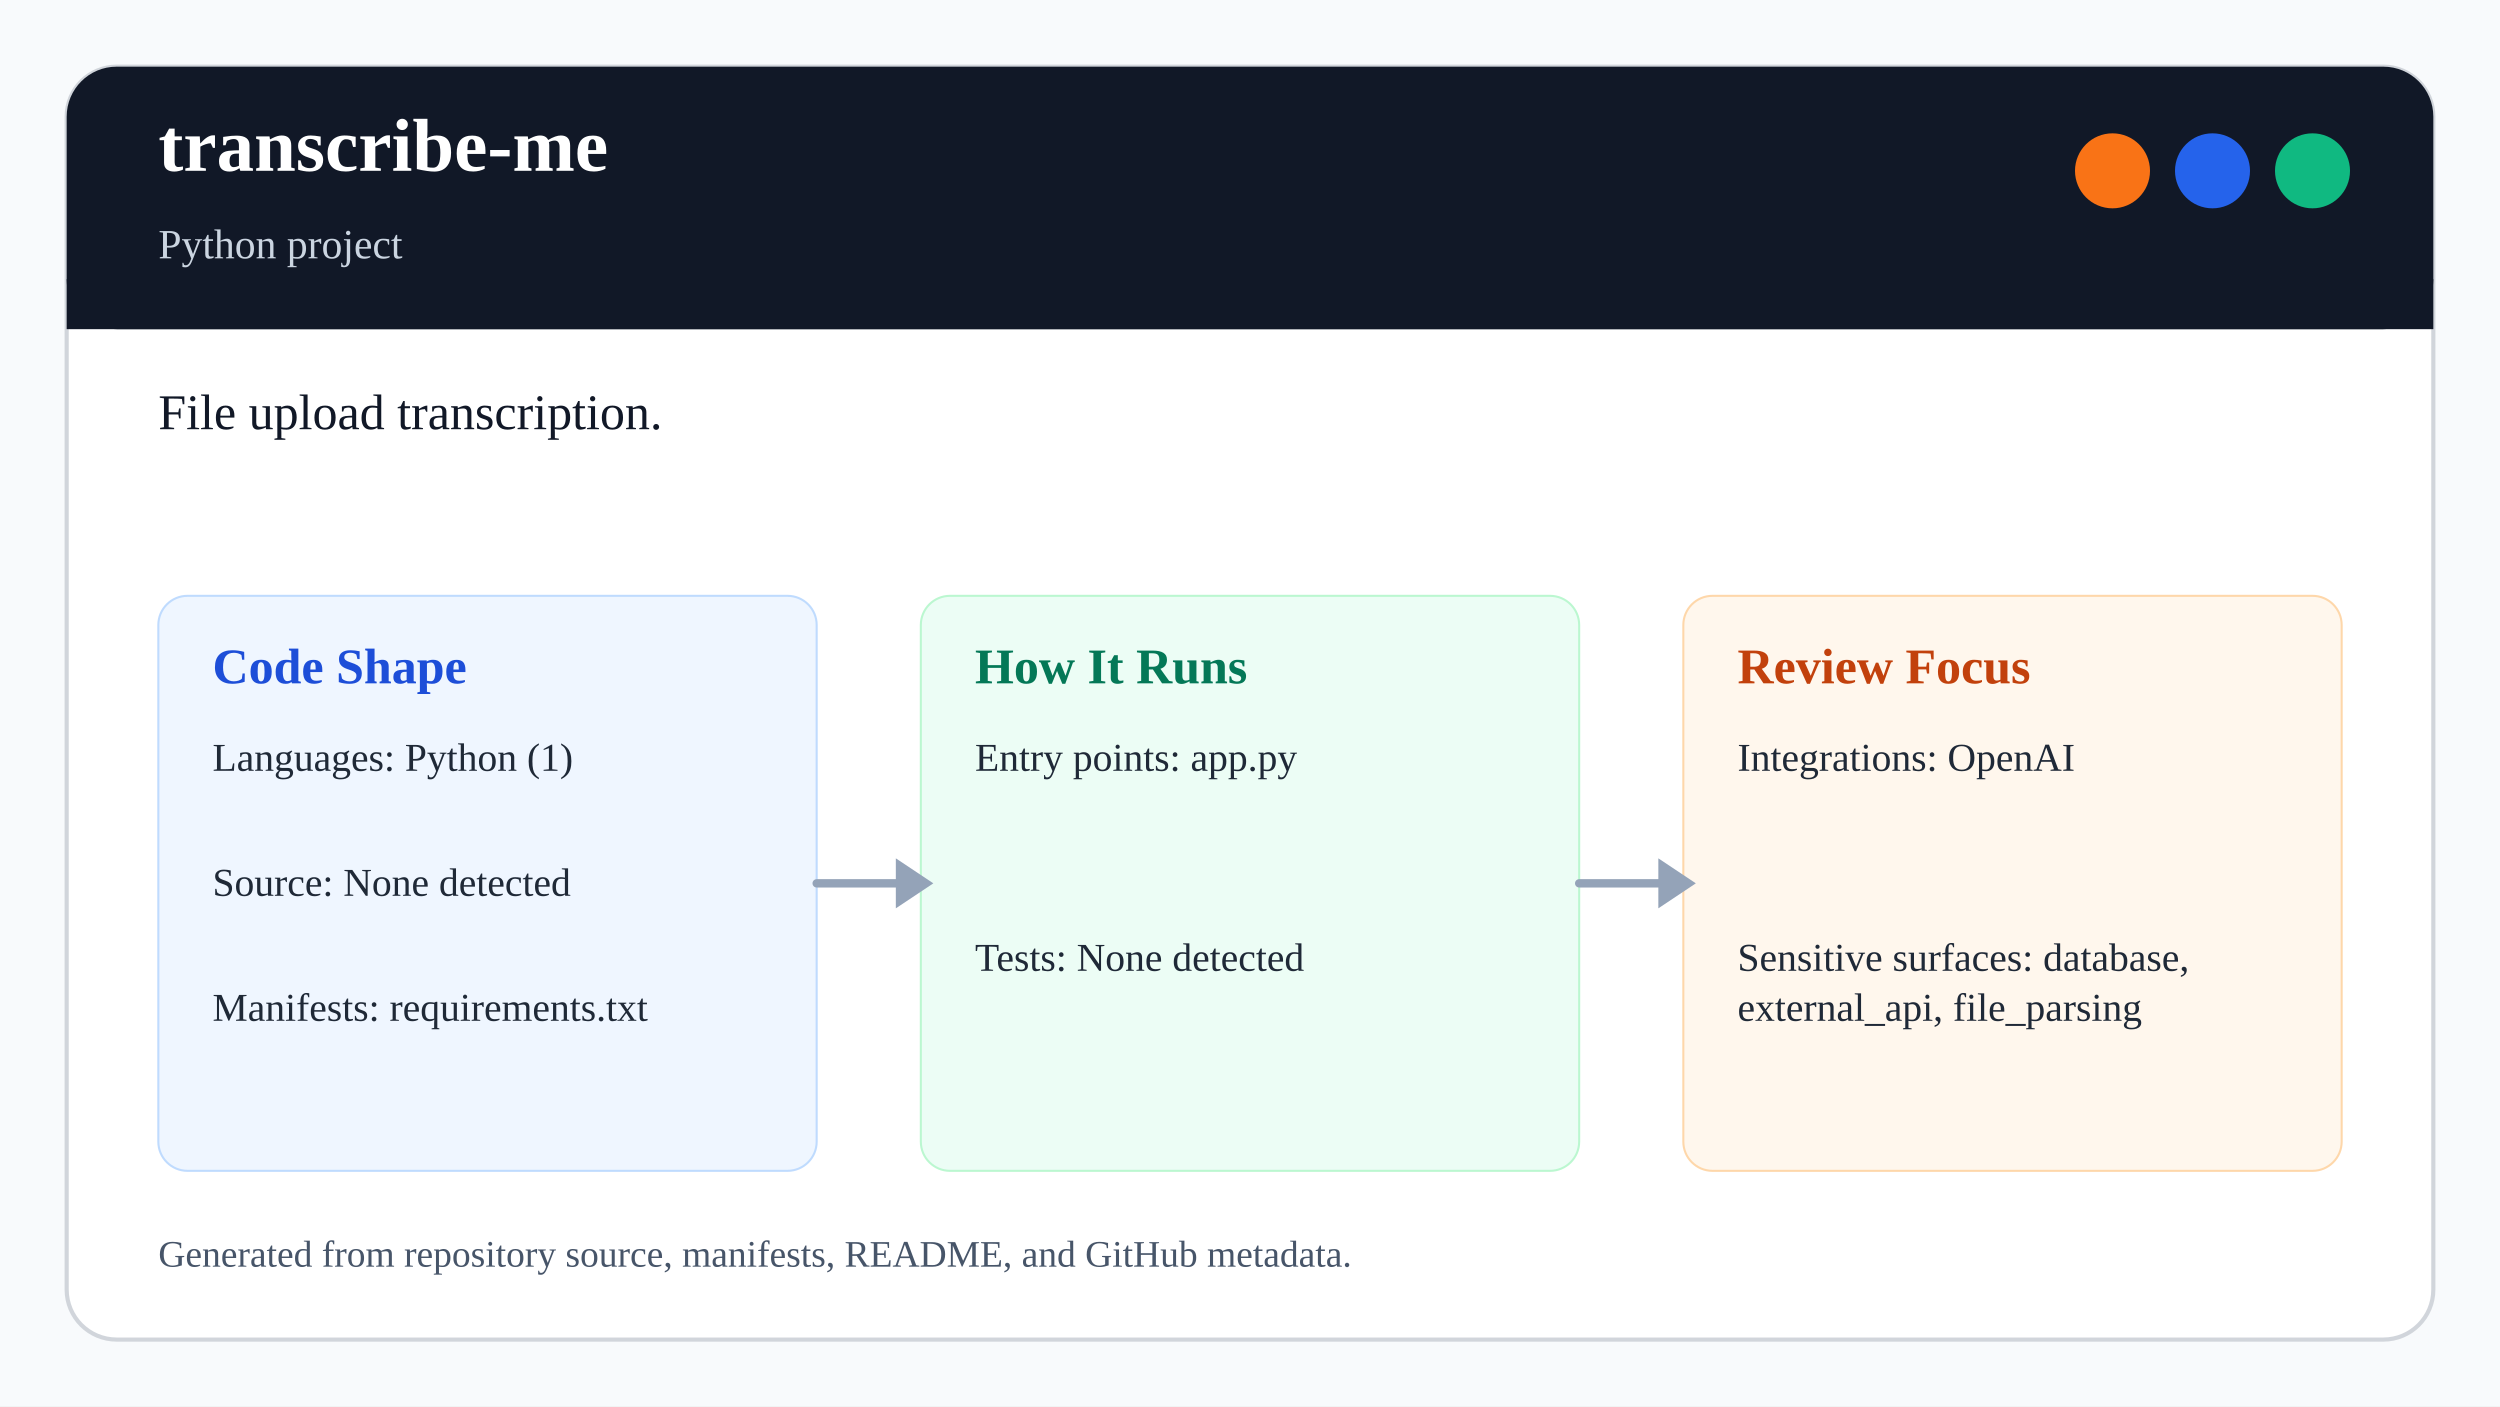
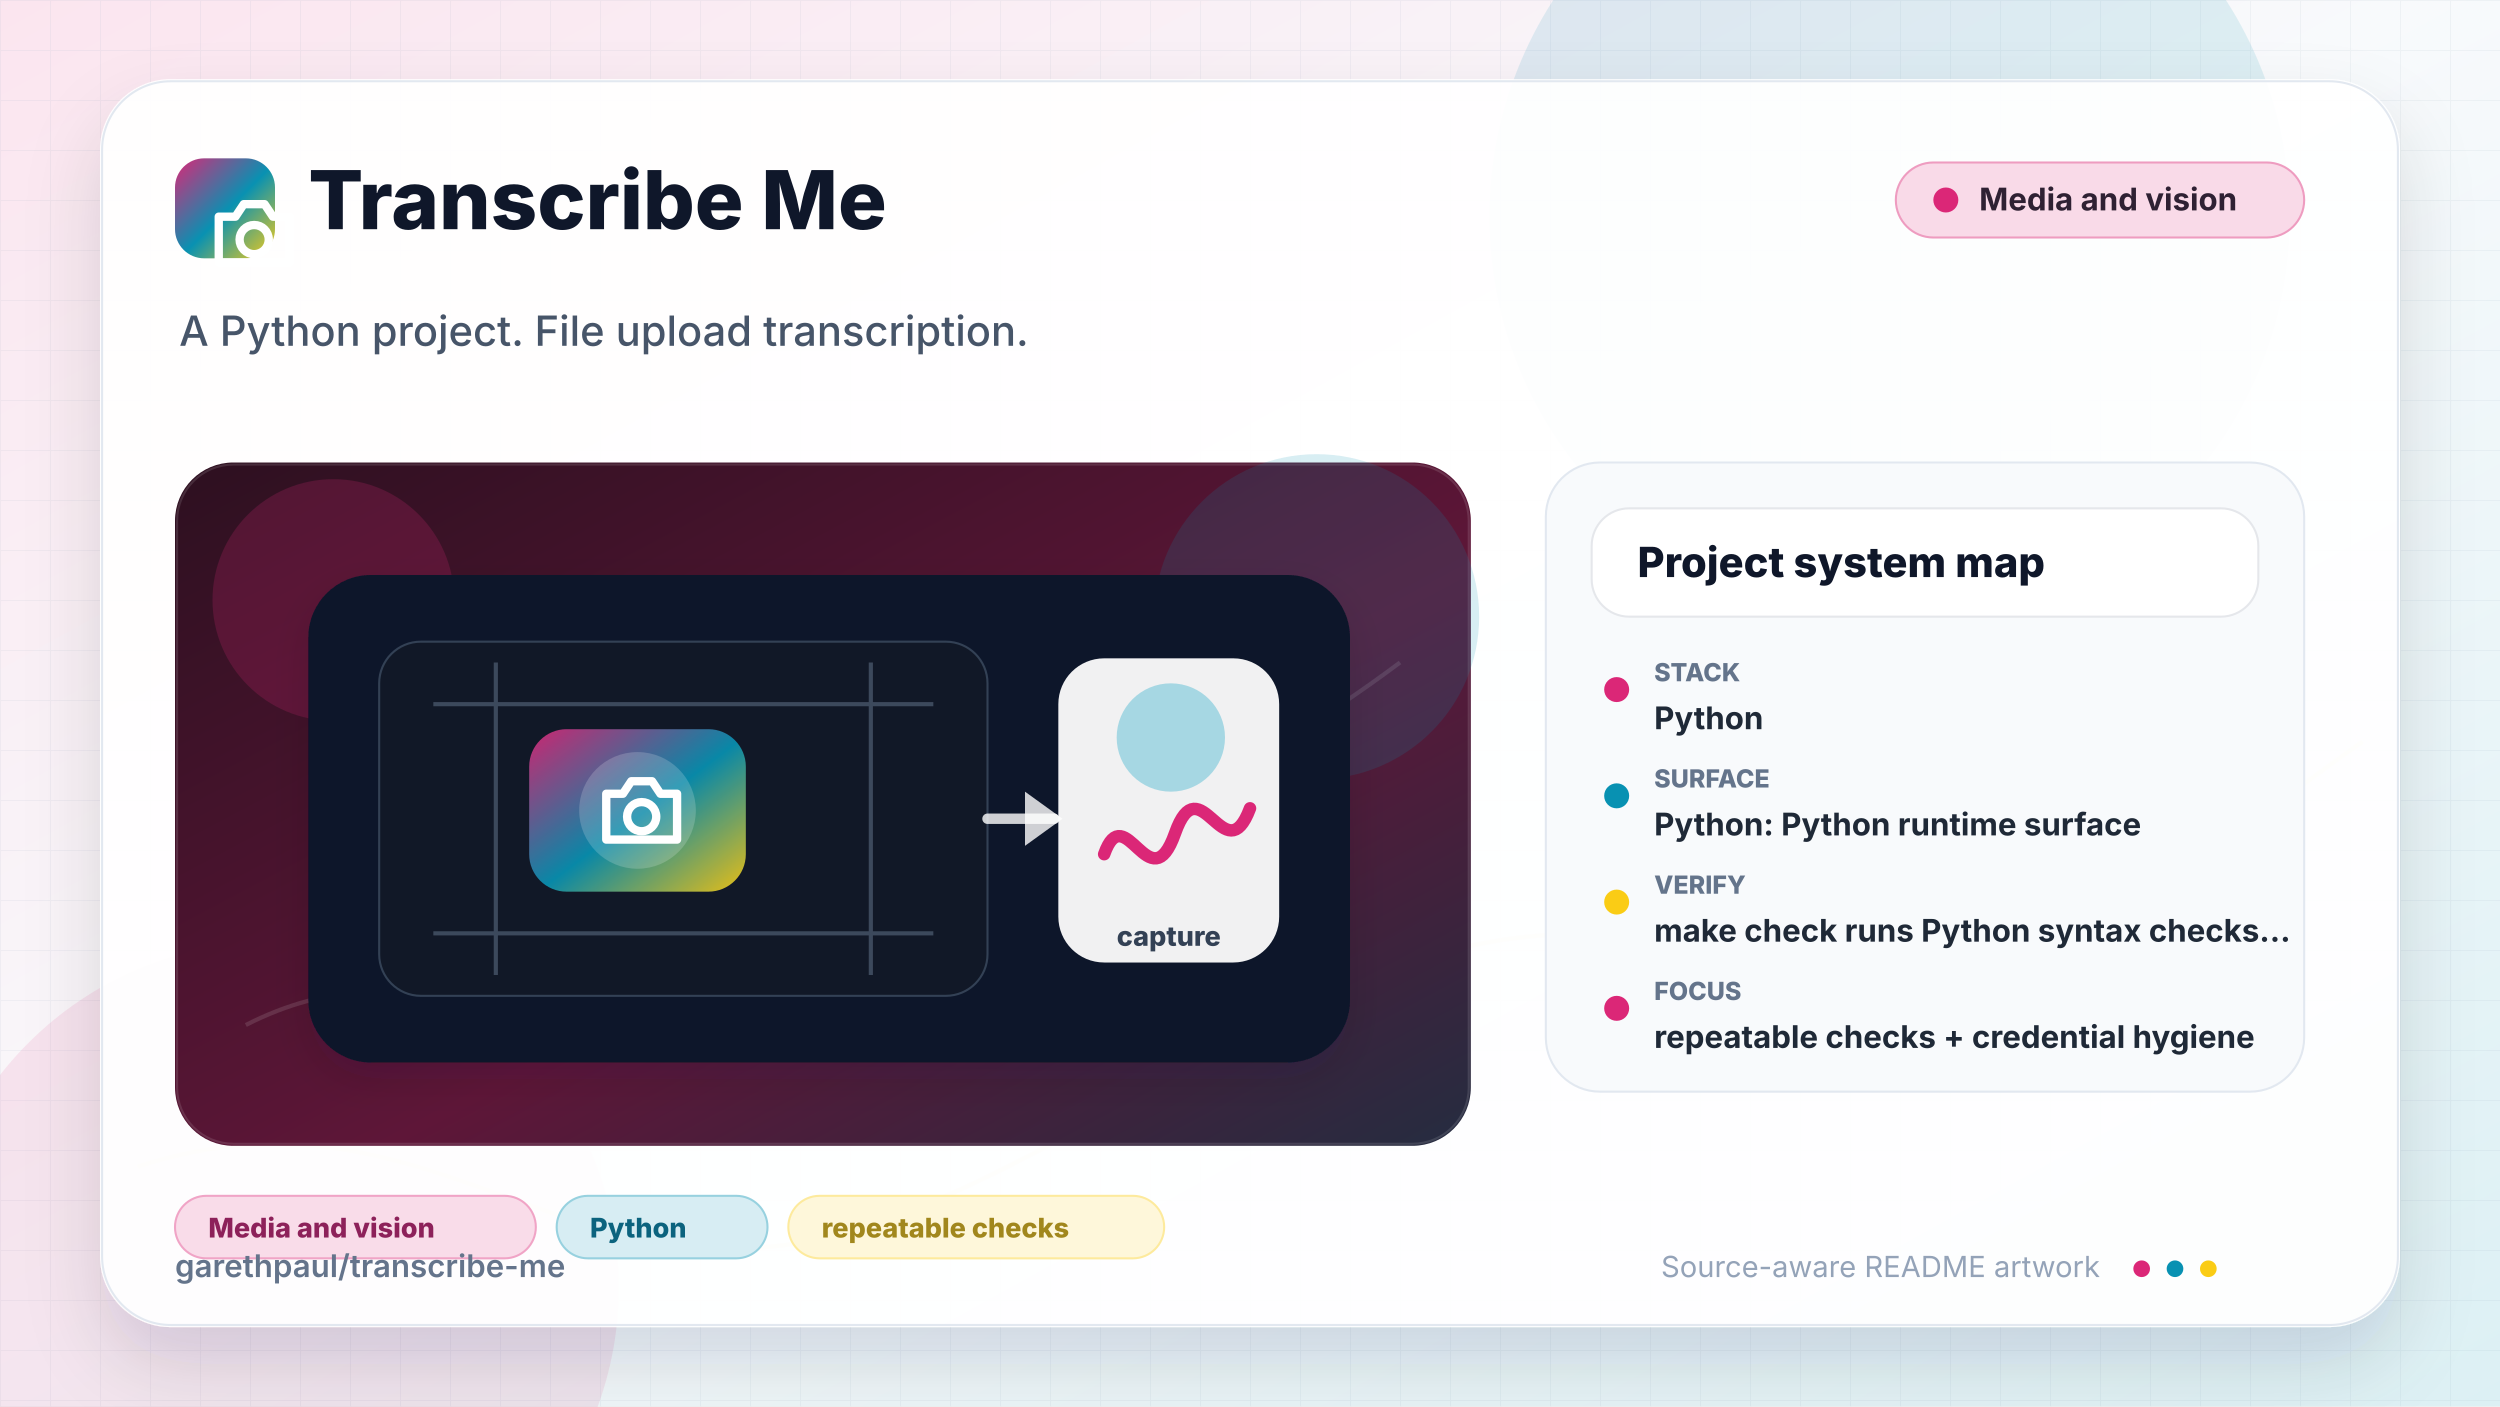
- <svg xmlns="http://www.w3.org/2000/svg" width="1200" height="675" viewBox="0 0 1200 675" role="img" aria-labelledby="title desc">
-   <rect width="1200" height="675" fill="#f8fafc" />
-   <rect x="32" y="32" width="1136" height="611" rx="24" fill="#ffffff" stroke="#d1d5db" stroke-width="2" />
-   <rect x="32" y="32" width="1136" height="126" rx="24" fill="#111827" />
-   <path d="M32 134h1136v24H32z" fill="#111827" />
-   <circle cx="1062" cy="82" r="18" fill="#2563eb" />
-   <circle cx="1110" cy="82" r="18" fill="#10b981" />
-   <circle cx="1014" cy="82" r="18" fill="#f97316" />
-   <text x="76" y="82" font-size="36" fill="#ffffff" font-weight="700">transcribe-me</text>
-   <text x="76" y="124" font-size="20" fill="#cbd5e1">Python project</text>
-   <text x="76" y="206" font-size="24" fill="#111827">File upload transcription.</text>
-   <rect x="76" y="286" width="316" height="276" rx="14" fill="#eff6ff" stroke="#bfdbfe" />
-   <text x="102" y="328" font-size="24" font-weight="700" fill="#1d4ed8">Code Shape</text>
-   <text x="102" y="370" font-size="19" fill="#1f2937">Languages: Python (1)</text>
-   <text x="102" y="430" font-size="19" fill="#1f2937">Source: None detected</text>
-   <text x="102" y="490" font-size="19" fill="#1f2937">Manifests: requirements.txt</text>
-   <rect x="442" y="286" width="316" height="276" rx="14" fill="#ecfdf5" stroke="#bbf7d0" />
-   <text x="468" y="328" font-size="24" font-weight="700" fill="#047857">How It Runs</text>
-   <text x="468" y="370" font-size="19" fill="#1f2937">Entry points: app.py</text>
-   <text x="468" y="466" font-size="19" fill="#1f2937">Tests: None detected</text>
-   <rect x="808" y="286" width="316" height="276" rx="14" fill="#fff7ed" stroke="#fed7aa" />
-   <text x="834" y="328" font-size="24" font-weight="700" fill="#c2410c">Review Focus</text>
-   <text x="834" y="370" font-size="19" fill="#1f2937">Integrations: OpenAI</text>
-   <text x="834" y="466" font-size="19" fill="#1f2937">Sensitive surfaces: database,</text>
-   <text x="834" y="490" font-size="19" fill="#1f2937">external_api, file_parsing</text>
-   <path d="M392 424h50" stroke="#94a3b8" stroke-width="4" stroke-linecap="round" />
-   <path d="M430 412l18 12-18 12z" fill="#94a3b8" />
-   <path d="M758 424h50" stroke="#94a3b8" stroke-width="4" stroke-linecap="round" />
-   <path d="M796 412l18 12-18 12z" fill="#94a3b8" />
-   <text x="76" y="608" font-size="18" fill="#475569">Generated from repository source, manifests, README, and GitHub metadata.</text>
+ <svg xmlns="http://www.w3.org/2000/svg" width="1200" height="675" viewBox="0 0 1200 675" role="img" aria-labelledby="prvv74d-title prvv74d-desc">
+   <defs>
+     <linearGradient id="prvv74d-bg" x1="0" y1="0" x2="1" y2="1">
+       <stop offset="0%" stop-color="#fbe5ef" />
+       <stop offset="48%" stop-color="#f8fafc" />
+       <stop offset="100%" stop-color="#dcf0f4" />
+     </linearGradient>
+     <linearGradient id="prvv74d-stage" x1="0" y1="0" x2="1" y2="1">
+       <stop offset="0%" stop-color="#2d1020" />
+       <stop offset="58%" stop-color="#5e1638" />
+       <stop offset="100%" stop-color="#252c40" />
+     </linearGradient>
+     <linearGradient id="prvv74d-accent" x1="0" y1="0" x2="1" y2="1">
+       <stop offset="0%" stop-color="#db2777" />
+       <stop offset="52%" stop-color="#0891b2" />
+       <stop offset="100%" stop-color="#facc15" />
+     </linearGradient>
+     <linearGradient id="prvv74d-soft" x1="0" y1="0" x2="1" y2="1">
+       <stop offset="0%" stop-color="#f6cbde" />
+       <stop offset="100%" stop-color="#fef4cc" />
+     </linearGradient>
+     <filter id="prvv74d-shadow" x="-20%" y="-20%" width="140%" height="150%">
+       <feDropShadow dx="0" dy="18" stdDeviation="18" flood-color="#0f172a" flood-opacity="0.14" />
+     </filter>
+     <filter id="prvv74d-miniShadow" x="-20%" y="-20%" width="140%" height="150%">
+       <feDropShadow dx="0" dy="8" stdDeviation="10" flood-color="#0f172a" flood-opacity="0.12" />
+     </filter>
+     <pattern id="prvv74d-grid" width="24" height="24" patternUnits="userSpaceOnUse">
+       <path d="M24 0H0v24" fill="none" stroke="#94a3b8" stroke-opacity="0.16" stroke-width="1" />
+     </pattern>
+     <style>
+       .label { font: 700 13px ui-sans-serif, system-ui, -apple-system, BlinkMacSystemFont, "Segoe UI", sans-serif; letter-spacing: 0; text-transform: uppercase; }
+       .body { font-family: ui-sans-serif, system-ui, -apple-system, BlinkMacSystemFont, "Segoe UI", sans-serif; letter-spacing: 0; }
+     </style>
+   </defs>
+   <rect width="1200" height="675" fill="url(#prvv74d-bg)" />
+   <rect width="1200" height="675" fill="url(#prvv74d-grid)" opacity="0.65" />
+   <circle cx="131" cy="618" r="166" fill="#db2777" opacity="0.10" />
+   <circle cx="907" cy="104" r="192" fill="#0891b2" opacity="0.12" />
+   <path d="M66 560 C214 512 278 642 430 584 C576 528 676 408 838 462 C966 504 1034 426 1134 356" fill="none" stroke="#facc15" stroke-width="2" stroke-opacity="0.18" />
+   <rect x="48" y="38" width="1104" height="599" rx="34" fill="#ffffff" opacity="0.94" filter="url(#prvv74d-shadow)" />
+   <rect x="49" y="39" width="1102" height="597" rx="33" fill="none" stroke="#e2e8f0" stroke-width="1" />
+   <g class="body">
+     <rect x="84" y="76" width="48" height="48" rx="14" fill="url(#prvv74d-accent)" />
+     <path d="M7 14h8l4-6h10l4 6h8v22H7z" transform="translate(98 90)" stroke="#ffffff" stroke-width="4" stroke-linecap="round" stroke-linejoin="round" fill="none" />
+     <circle cx="122" cy="115" r="7" stroke="#ffffff" stroke-width="4" stroke-linecap="round" stroke-linejoin="round" fill="none" />
+     <text x="148" y="110" fill="#0f172a" font-size="39" font-weight="800">Transcribe Me</text>
+     <rect x="910" y="78" width="196" height="36" rx="18" fill="#f9dae8" stroke="#ee9cc0" />
+     <circle cx="934" cy="96" r="6" fill="#db2777" />
+     <text x="950" y="101" fill="#2f2133" font-size="15" font-weight="700">Media and vision</text>
+     <text x="86" y="166" fill="#475569" font-size="20" font-weight="500">A Python project. File upload transcription.</text>
+   </g>
+   <g transform="translate(84 222)">
+     <rect x="0" y="0" width="622" height="328" rx="28" fill="url(#prvv74d-stage)" />
+     <rect x="1" y="1" width="620" height="326" rx="27" fill="none" stroke="#ffffff" stroke-opacity="0.12" />
+     <path d="M34 270 C116 228 166 286 250 236 C338 184 430 214 588 96" fill="none" stroke="#ffffff" stroke-opacity="0.12" stroke-width="2" />
+     <circle cx="76" cy="66" r="58" fill="#db2777" opacity="0.20" />
+     <circle cx="548" cy="74" r="78" fill="#0891b2" opacity="0.16" />
+     <g class="body">
+       <rect x="64" y="54" width="500" height="234" rx="30" fill="#0f172a" filter="url(#prvv74d-miniShadow)" />
+       <rect x="98" y="86" width="292" height="170" rx="20" fill="#111827" stroke="#334155" />
+       <path d="M124 226h240 M124 116h240 M154 96v150 M334 96v150" stroke="#475569" stroke-width="2" opacity="0.8" />
+       <rect x="170" y="128" width="104" height="78" rx="18" fill="url(#prvv74d-accent)" opacity="0.92" />
+       <circle cx="222" cy="167" r="28" fill="#ffffff" opacity="0.18" />
+       <path d="M7 14h8l4-6h10l4 6h8v22H7z" transform="translate(200 145)" stroke="#ffffff" stroke-width="4" stroke-linecap="round" stroke-linejoin="round" fill="none" />
+       <circle cx="224" cy="170" r="7" stroke="#ffffff" stroke-width="4" stroke-linecap="round" stroke-linejoin="round" fill="none" />
+       <rect x="424" y="94" width="106" height="146" rx="22" fill="#ffffff" opacity="0.94" />
+       <path d="M446 188 C456 160 468 212 480 178 C492 144 504 198 516 166" fill="none" stroke="#db2777" stroke-width="6" stroke-linecap="round" />
+       <circle cx="478" cy="132" r="26" fill="#a6d7e3" />
+       <text x="477" y="232" fill="#334155" font-size="13" font-weight="800" text-anchor="middle">capture</text>
+       <path d="M390 171h32" stroke="#ffffff" stroke-width="5" stroke-linecap="round" opacity="0.8" />
+       <path d="M408 158l18 13-18 13" fill="#ffffff" opacity="0.8" />
+     </g>
+   </g>
+   <g class="body" transform="translate(742 222)">
+     <rect x="0" y="0" width="364" height="302" rx="26" fill="#f8fafc" stroke="#e2e8f0" />
+     <rect x="22" y="22" width="320" height="52" rx="18" fill="#ffffff" stroke="#e5e7eb" />
+     <text x="44" y="55" fill="#0f172a" font-size="20" font-weight="800">Project system map</text>
+     <g transform="translate(24 94)">
+       <circle cx="10" cy="15" r="6" fill="#db2777" />
+       <text x="28" y="11" fill="#64748b" font-size="12" font-weight="800">STACK</text>
+       <text x="28" y="34" fill="#1f2937" font-size="15" font-weight="650">Python</text>
+     </g>
+     <g transform="translate(24 145)">
+       <circle cx="10" cy="15" r="6" fill="#0891b2" />
+       <text x="28" y="11" fill="#64748b" font-size="12" font-weight="800">SURFACE</text>
+       <text x="28" y="34" fill="#1f2937" font-size="15" font-weight="650">Python: Python runtime surface</text>
+     </g>
+     <g transform="translate(24 196)">
+       <circle cx="10" cy="15" r="6" fill="#facc15" />
+       <text x="28" y="11" fill="#64748b" font-size="12" font-weight="800">VERIFY</text>
+       <text x="28" y="34" fill="#1f2937" font-size="15" font-weight="650">make check runs Python syntax checks...</text>
+     </g>
+     <g transform="translate(24 247)">
+       <circle cx="10" cy="15" r="6" fill="#db2777" />
+       <text x="28" y="11" fill="#64748b" font-size="12" font-weight="800">FOCUS</text>
+       <text x="28" y="34" fill="#1f2937" font-size="15" font-weight="650">repeatable checks + credential hygiene</text>
+     </g>
+   </g>
+   <g class="body">
+     <rect x="84" y="574" width="173.2" height="30" rx="15" fill="#f9dce9" stroke="#f0a4c6" />
+     <text x="100" y="594" fill="#8d215a" font-size="13" font-weight="800">Media and vision</text>
+     <rect x="267.2" y="574" width="101.2" height="30" rx="15" fill="#d7edf3" stroke="#97d1df" />
+     <text x="283.2" y="594" fill="#0b637e" font-size="13" font-weight="800">Python</text>
+     <rect x="378.4" y="574" width="180.4" height="30" rx="15" fill="#fef7da" stroke="#fdea9d" />
+     <text x="394.4" y="594" fill="#a1871d" font-size="13" font-weight="800">repeatable checks</text>
+   </g>
+   <g class="body">
+     <text x="84" y="613" fill="#64748b" font-size="15" font-weight="600">garethpaul/transcribe-me</text>
+     <text x="1008" y="613" fill="#94a3b8" font-size="14" text-anchor="end">Source-aware README artwork</text>
+     <circle cx="1028" cy="609" r="4" fill="#db2777" />
+     <circle cx="1044" cy="609" r="4" fill="#0891b2" />
+     <circle cx="1060" cy="609" r="4" fill="#facc15" />
+   </g>
</svg>
